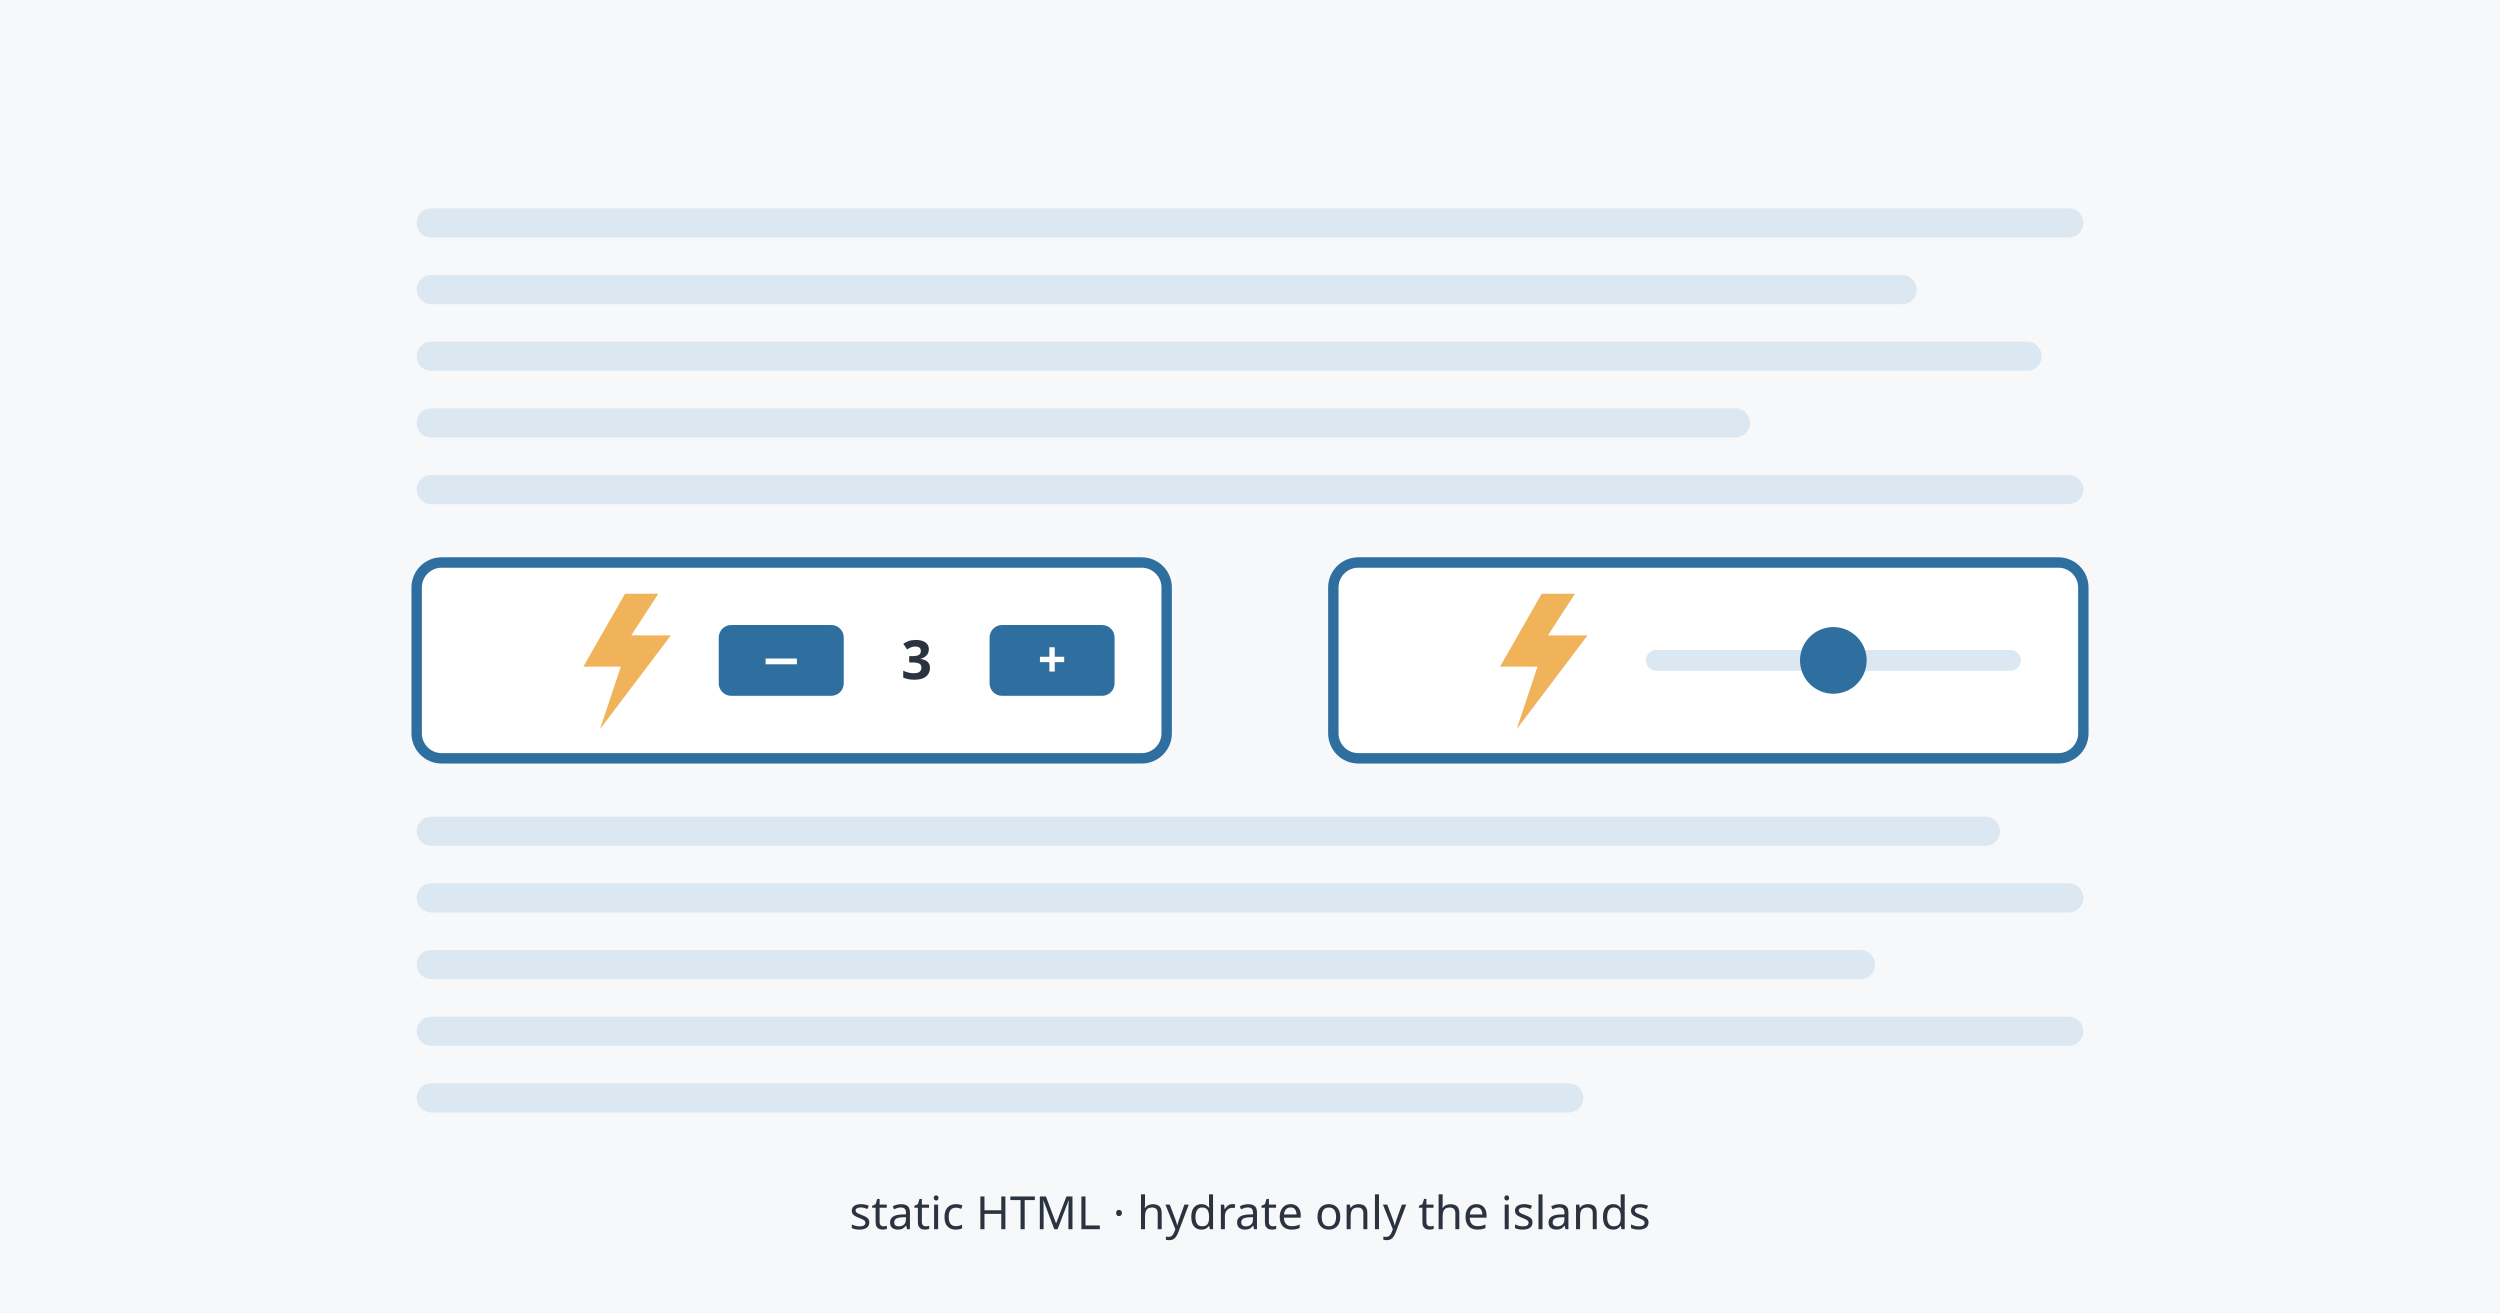
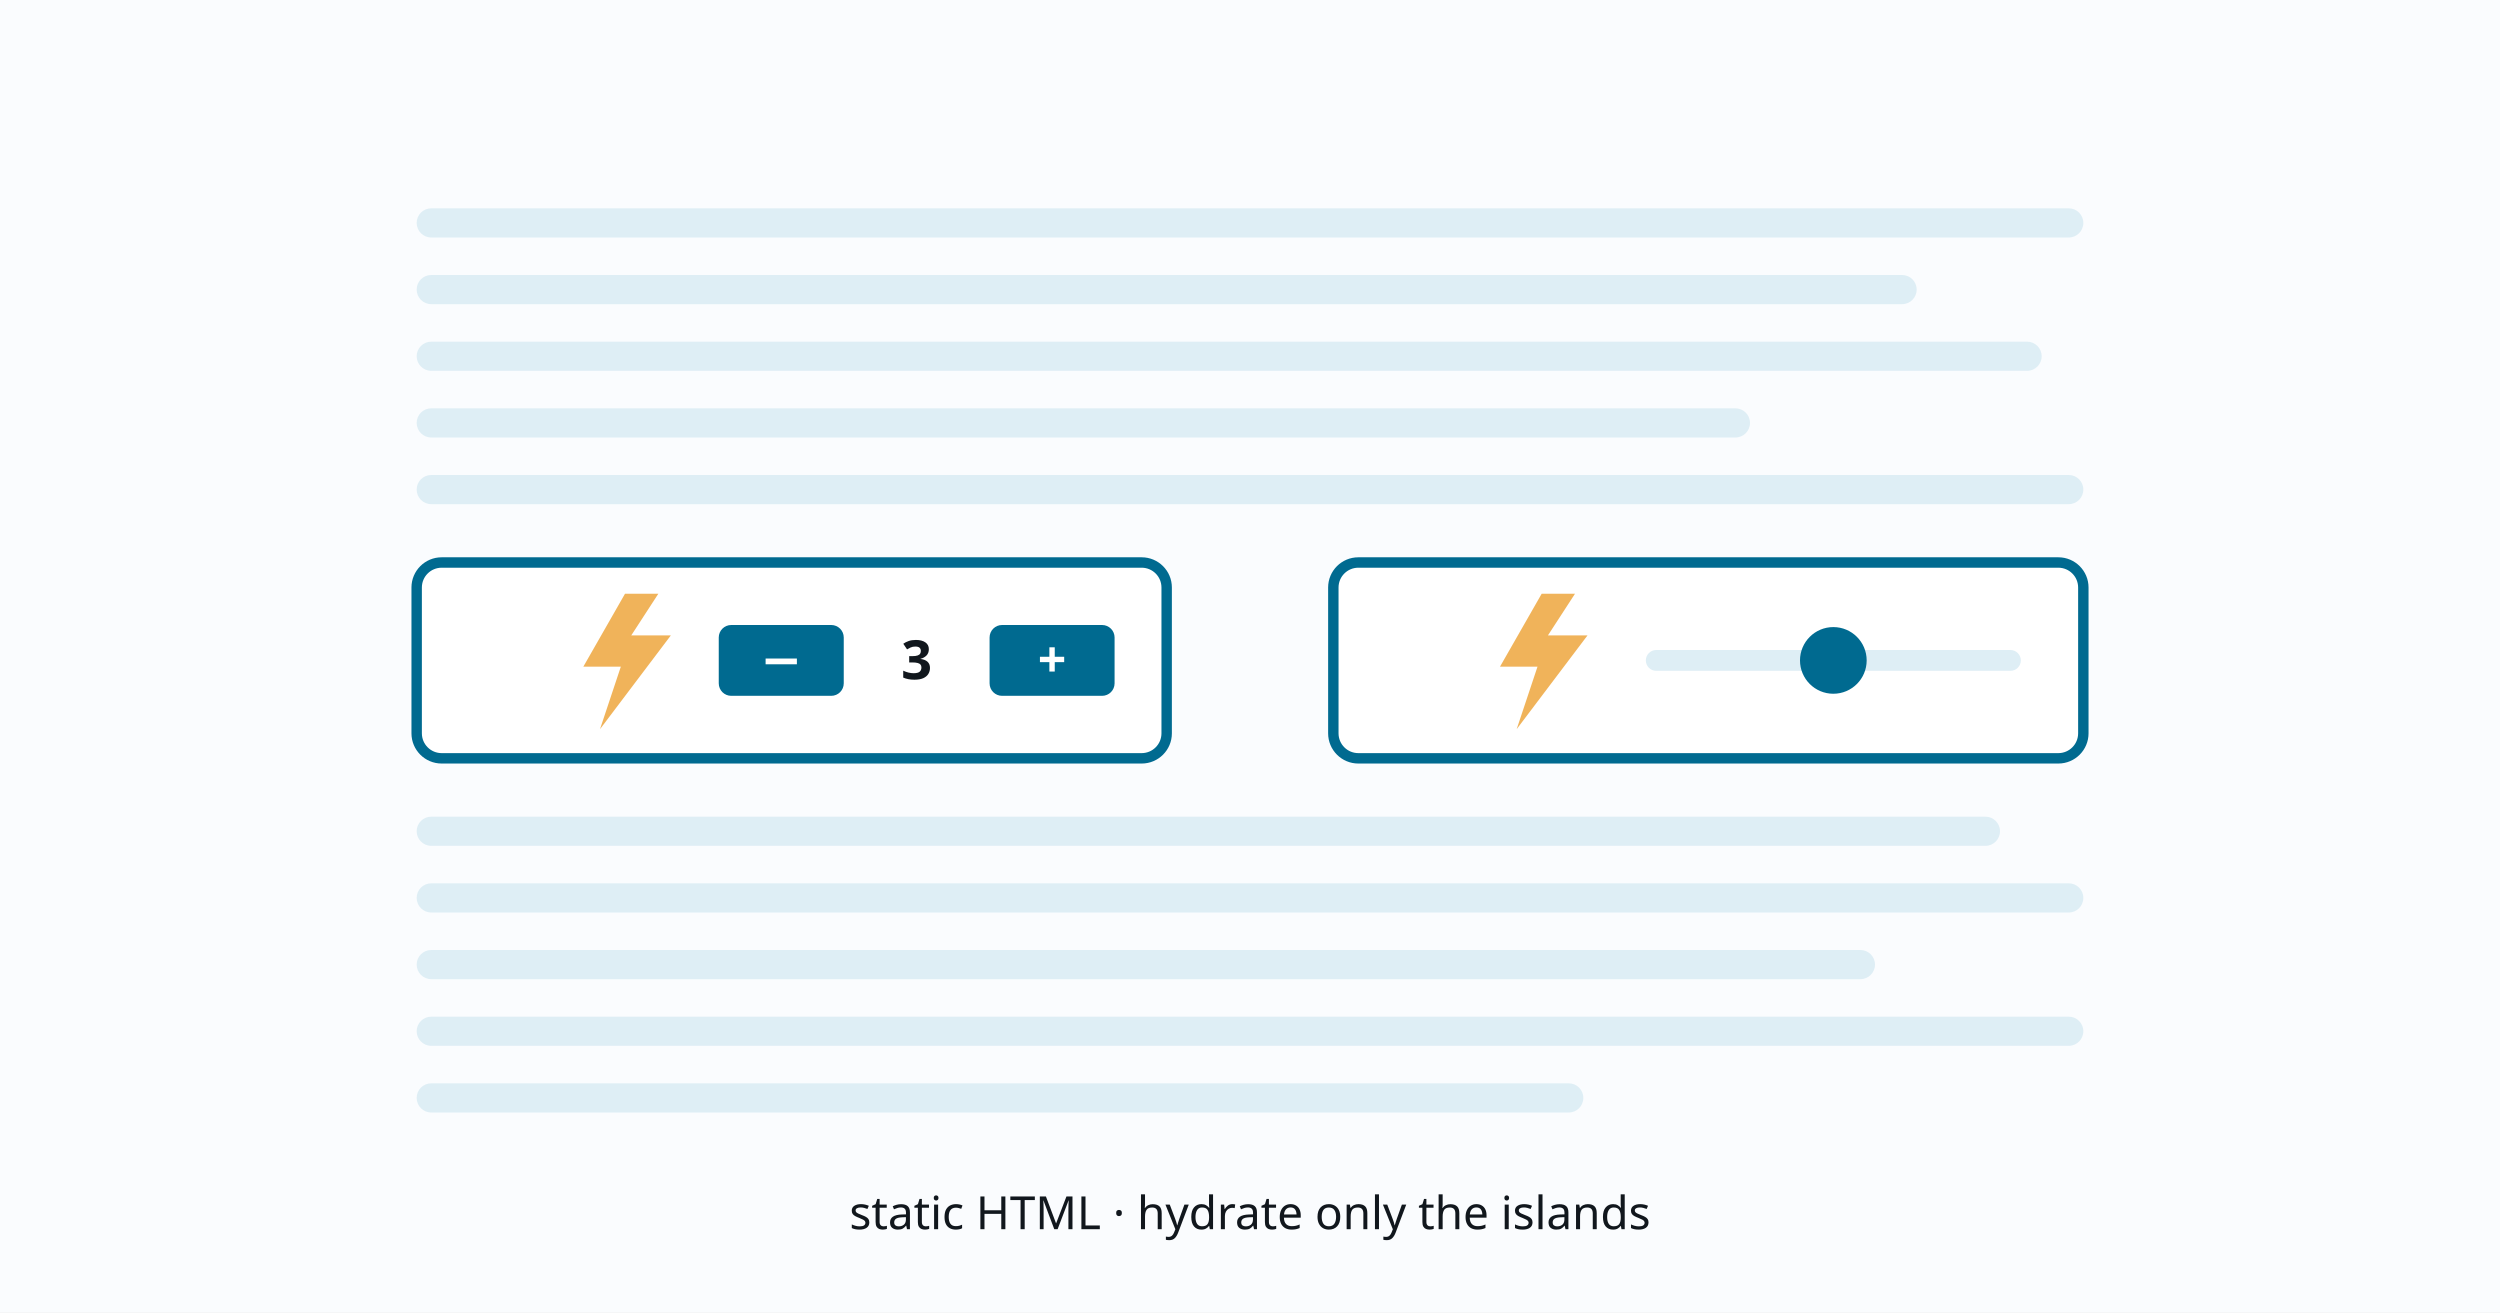
<svg xmlns="http://www.w3.org/2000/svg" viewBox="0 0 1200 630" width="1200" height="630">
-   <rect width="1200" height="630" fill="#f7f8fa" />
-   <g fill="#dbe7f1">
+   <rect width="1200" height="630" fill="#fafcfe" />
+   <g fill="#deeef5">
    <rect x="200" y="100" width="800" height="14" rx="7" />
    <rect x="200" y="132" width="720" height="14" rx="7" />
    <rect x="200" y="164" width="780" height="14" rx="7" />
    <rect x="200" y="196" width="640" height="14" rx="7" />
    <rect x="200" y="228" width="800" height="14" rx="7" />
    <rect x="200" y="392" width="760" height="14" rx="7" />
    <rect x="200" y="424" width="800" height="14" rx="7" />
    <rect x="200" y="456" width="700" height="14" rx="7" />
    <rect x="200" y="488" width="800" height="14" rx="7" />
    <rect x="200" y="520" width="560" height="14" rx="7" />
  </g>
  <g>
-     <rect x="200" y="270" width="360" height="94" rx="12" fill="#ffffff" stroke="#2f6f9f" stroke-width="5" />
+     <rect x="200" y="270" width="360" height="94" rx="12" fill="#ffffff" stroke="#006a90" stroke-width="5" />
    <path d="M300 285 L280 320 L298 320 L288 350 L322 305 L303 305 L316 285 z" fill="#f0b35a" />
-     <rect x="345" y="300" width="60" height="34" rx="6" fill="#2f6f9f" />
+     <rect x="345" y="300" width="60" height="34" rx="6" fill="#006a90" />
    <text x="375" y="325" font-family="IBM Plex Sans" font-size="24" font-weight="700" fill="#ffffff" text-anchor="middle">−</text>
-     <text x="440" y="326" font-family="IBM Plex Sans" font-size="26" font-weight="700" fill="#2b3340" text-anchor="middle">3</text>
-     <rect x="475" y="300" width="60" height="34" rx="6" fill="#2f6f9f" />
+     <text x="440" y="326" font-family="IBM Plex Sans" font-size="26" font-weight="700" fill="#11171d" text-anchor="middle">3</text>
+     <rect x="475" y="300" width="60" height="34" rx="6" fill="#006a90" />
    <text x="505" y="325" font-family="IBM Plex Sans" font-size="24" font-weight="700" fill="#ffffff" text-anchor="middle">+</text>
  </g>
  <g>
-     <rect x="640" y="270" width="360" height="94" rx="12" fill="#ffffff" stroke="#2f6f9f" stroke-width="5" />
+     <rect x="640" y="270" width="360" height="94" rx="12" fill="#ffffff" stroke="#006a90" stroke-width="5" />
    <path d="M740 285 L720 320 L738 320 L728 350 L762 305 L743 305 L756 285 z" fill="#f0b35a" />
-     <rect x="790" y="312" width="180" height="10" rx="5" fill="#dbe7f1" />
-     <circle cx="880" cy="317" r="16" fill="#2f6f9f" />
+     <rect x="790" y="312" width="180" height="10" rx="5" fill="#deeef5" />
+     <circle cx="880" cy="317" r="16" fill="#006a90" />
  </g>
-   <text x="600" y="590" font-family="IBM Plex Sans" font-size="22" fill="#2b3340" text-anchor="middle">static HTML · hydrate only the islands</text>
+   <text x="600" y="590" font-family="IBM Plex Sans" font-size="22" fill="#11171d" text-anchor="middle">static HTML · hydrate only the islands</text>
</svg>
